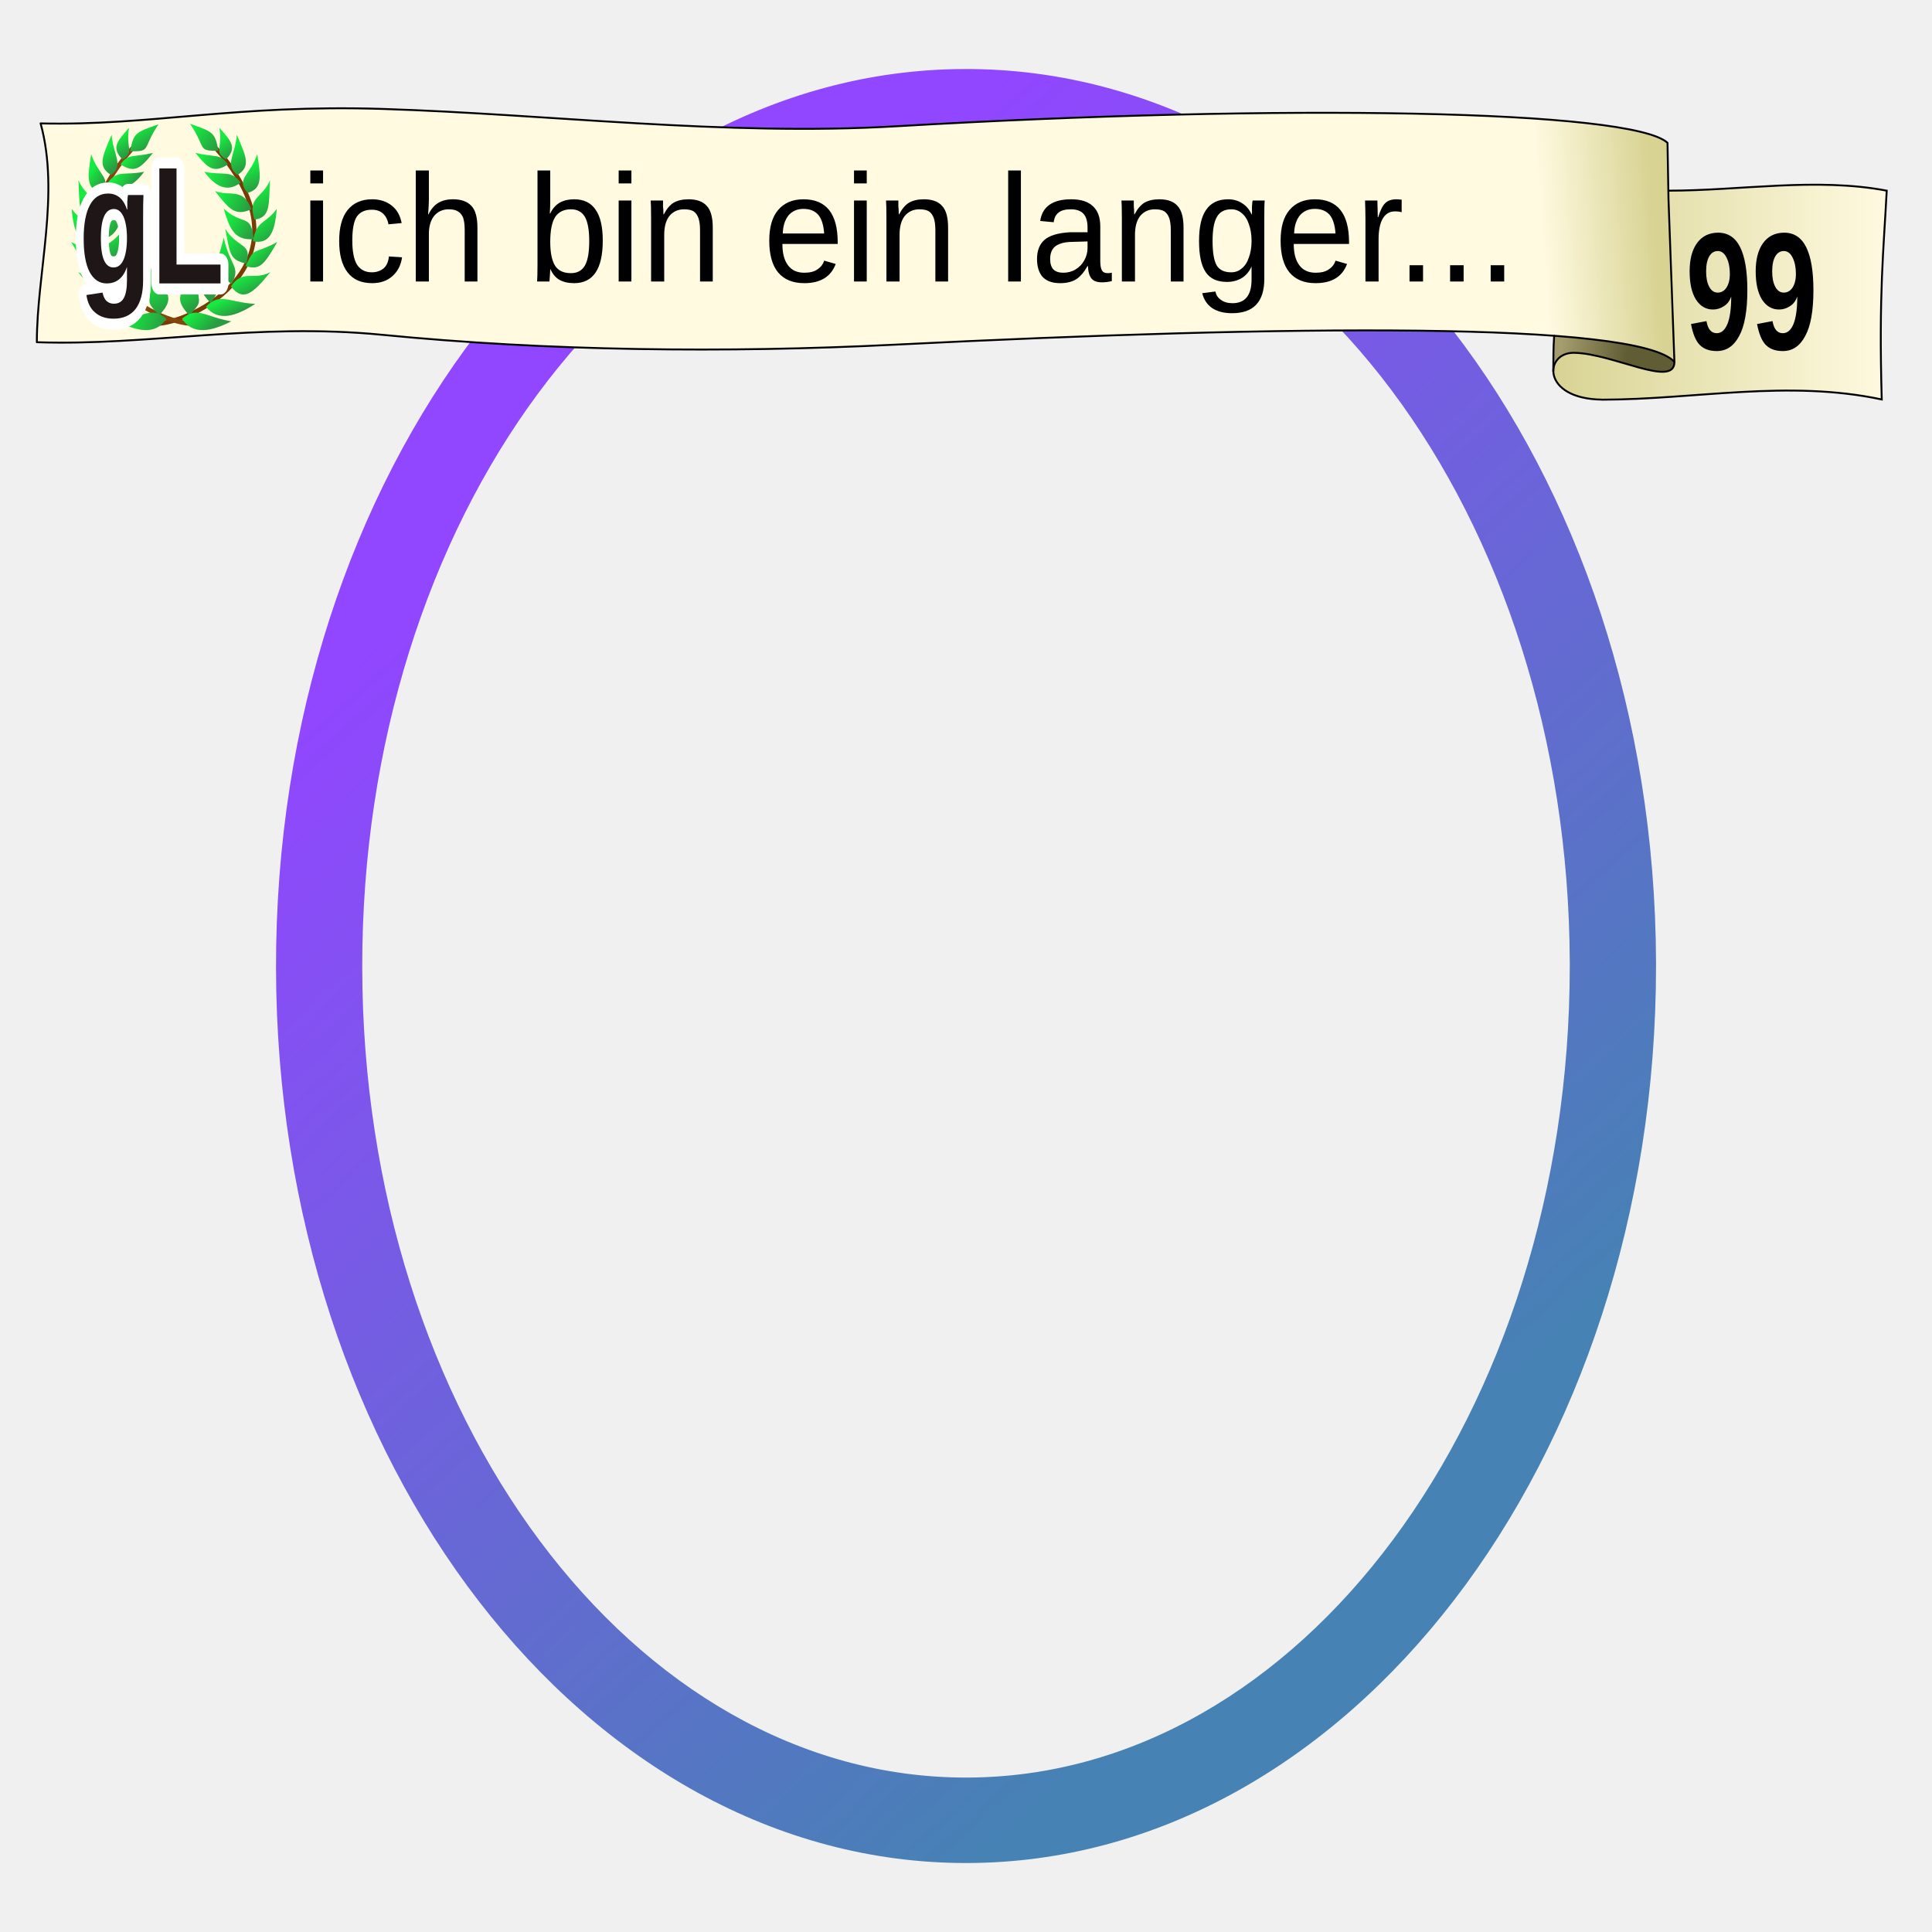
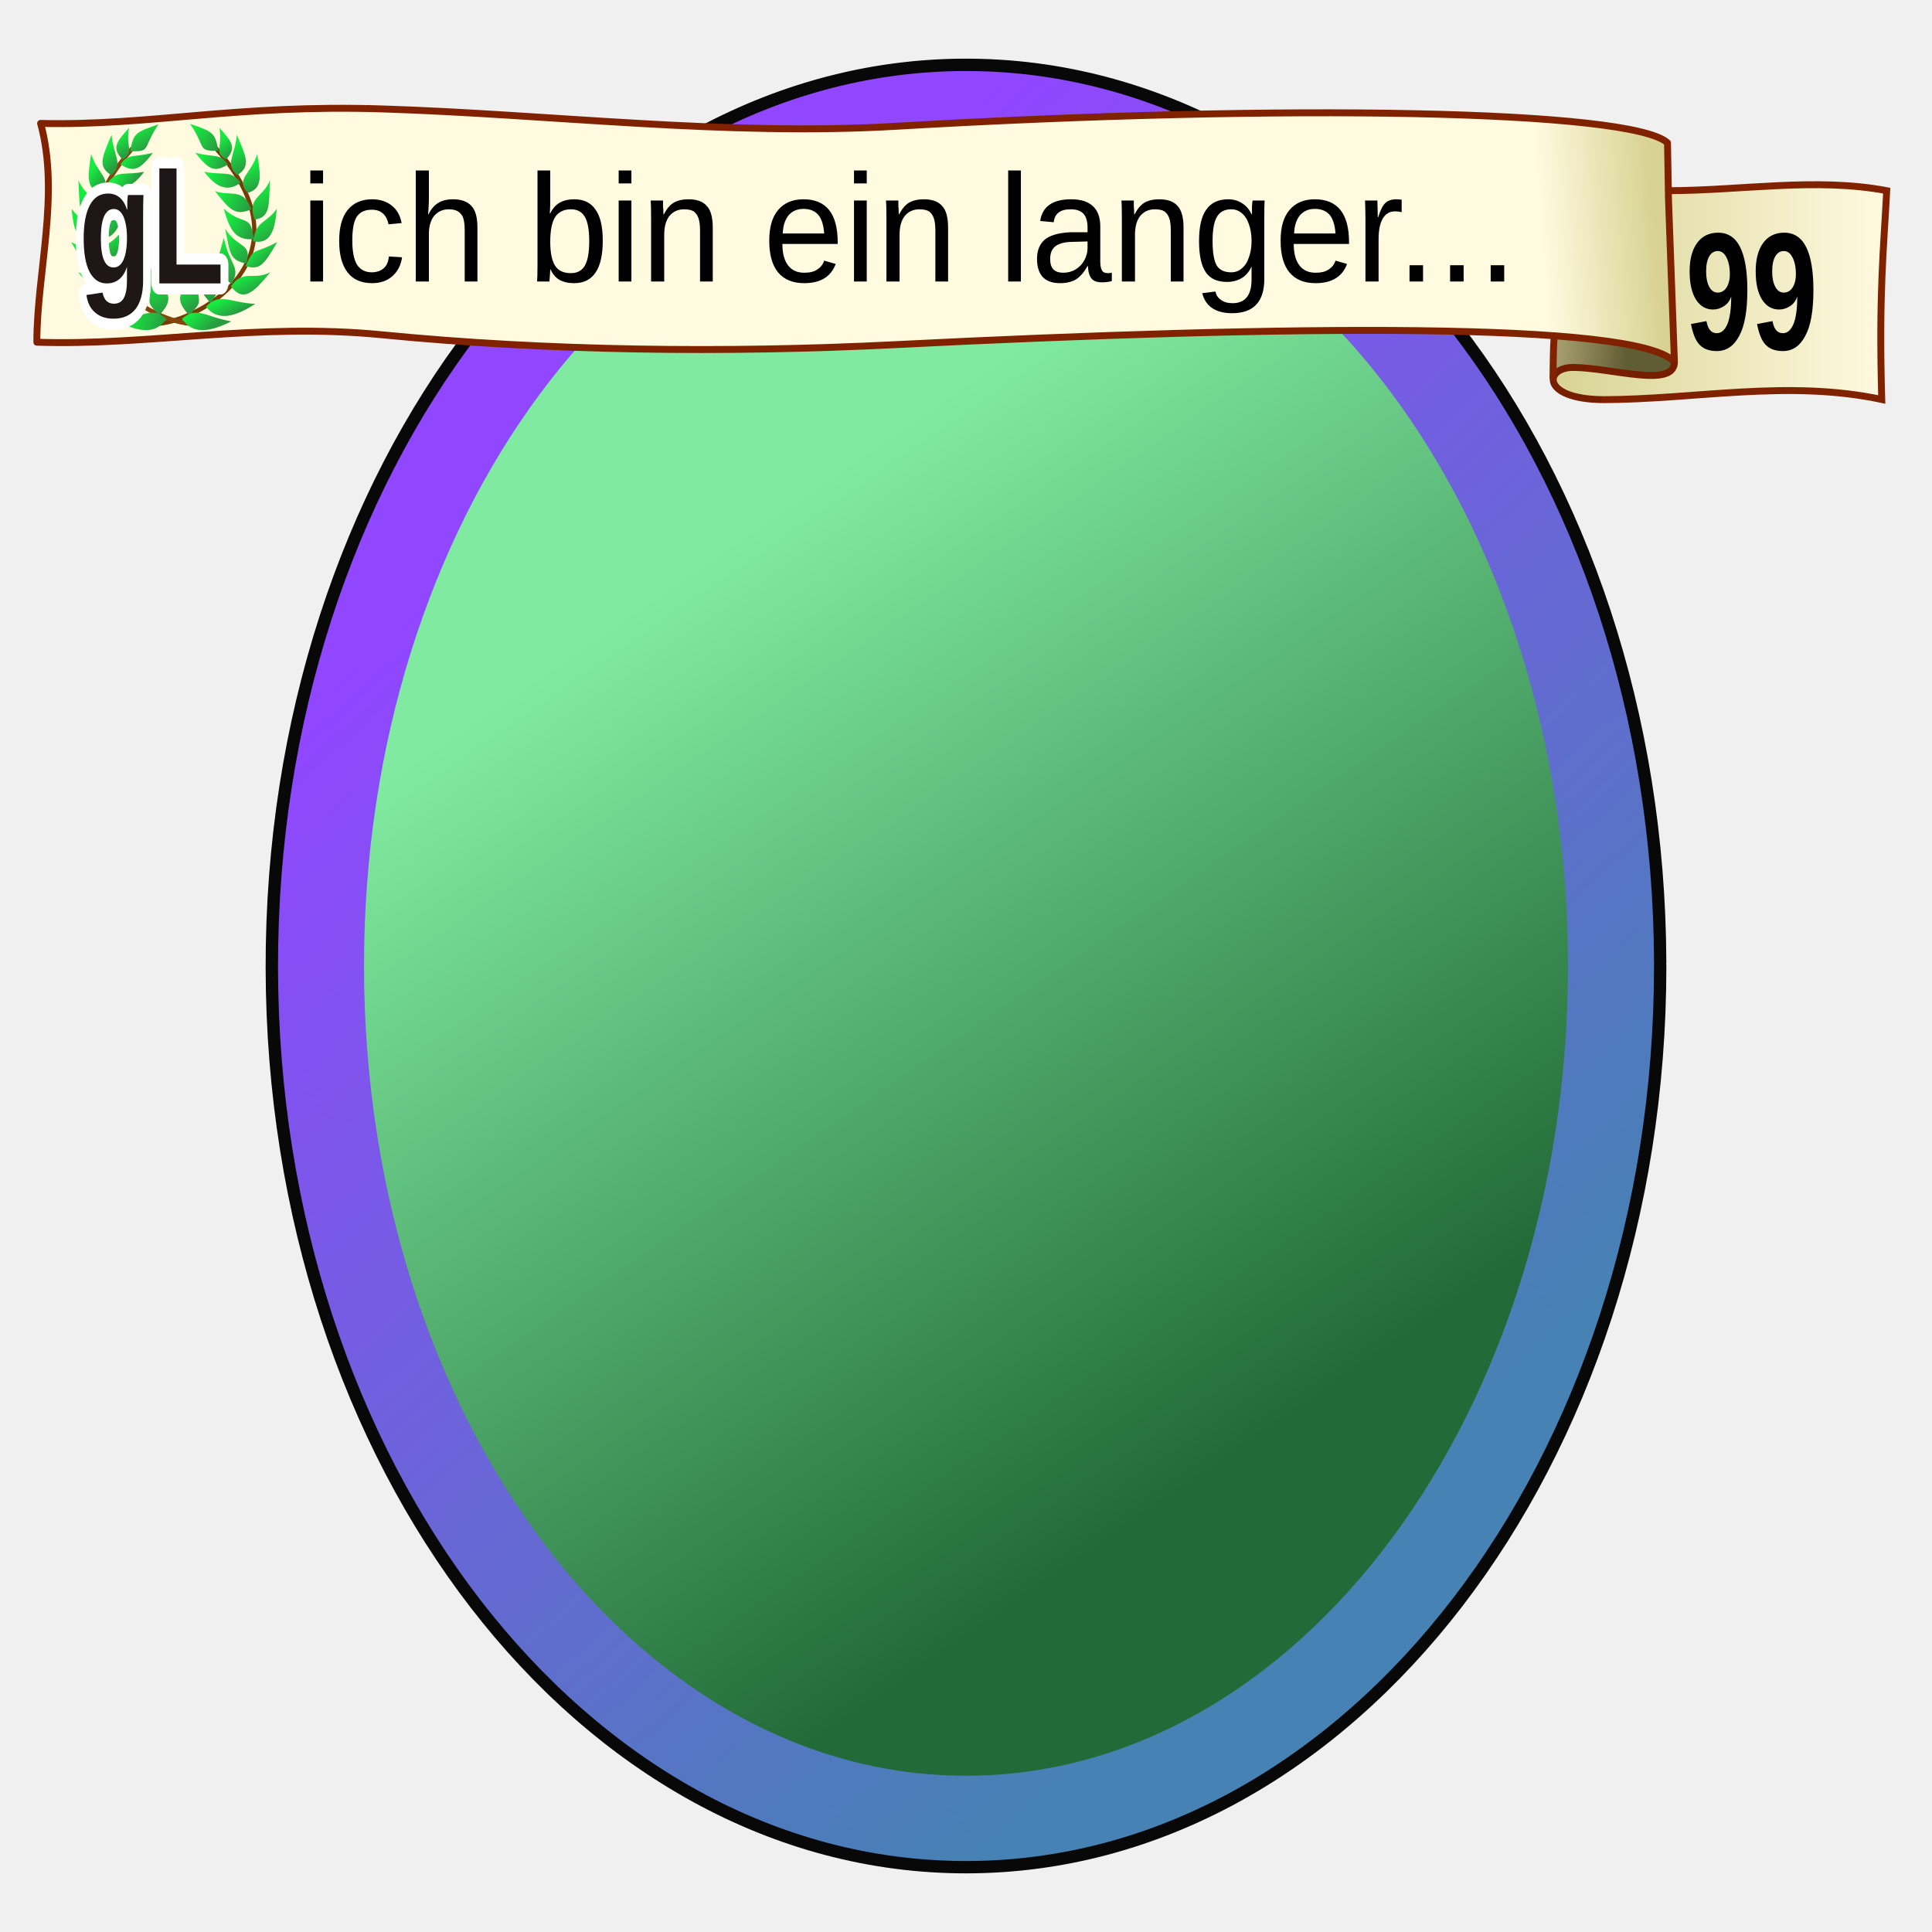
<svg xmlns="http://www.w3.org/2000/svg" xmlns:ns1="http://www.openswatchbook.org/uri/2009/osb" xmlns:xlink="http://www.w3.org/1999/xlink" width="280" height="280" viewBox="0 0 74.083 74.083" version="1.1" id="svg8">
  <defs id="defs2">
+     <linearGradient id="linearGradient934">
+       <stop style="stop-color:#226b38;stop-opacity:1" offset="0" id="stop930" />
+       <stop style="stop-color:#80eba0;stop-opacity:1" offset="1" id="stop932" />
+     </linearGradient>
    <linearGradient id="linearGradient1213" ns1:paint="solid">
      <stop style="stop-color:#000000;stop-opacity:1;" offset="0" id="stop1211" />
    </linearGradient>
    <linearGradient xlink:href="#linearGradient1227" id="linearGradient1303" x1="99.403" y1="84.19" x2="86.609" y2="61.338" gradientUnits="userSpaceOnUse" />
    <linearGradient id="linearGradient1227">
      <stop style="stop-color:#299c41;stop-opacity:1" offset="0" id="stop1223" />
      <stop style="stop-color:#16ea40;stop-opacity:0.998" offset="1" id="stop1225" />
    </linearGradient>
    <linearGradient xlink:href="#linearGradient1227" id="linearGradient1311" x1="73.225" y1="91.481" x2="62.974" y2="71.636" gradientUnits="userSpaceOnUse" />
    <linearGradient xlink:href="#linearGradient1227" id="linearGradient1295" x1="91.727" y1="109.571" x2="75.194" y2="93.134" gradientUnits="userSpaceOnUse" />
    <linearGradient xlink:href="#linearGradient1227" id="linearGradient1319" x1="60.221" y1="105.137" x2="45.482" y2="85.493" gradientUnits="userSpaceOnUse" />
    <linearGradient xlink:href="#linearGradient1227" id="linearGradient1287" x1="81.085" y1="127.69" x2="61.276" y2="114.661" gradientUnits="userSpaceOnUse" />
    <linearGradient xlink:href="#linearGradient1227" id="linearGradient1327" x1="46.097" y1="123.481" x2="28.85" y2="110.652" gradientUnits="userSpaceOnUse" />
    <linearGradient xlink:href="#linearGradient1227" id="linearGradient1279" x1="70.304" y1="154.118" x2="45.118" y2="138.114" gradientUnits="userSpaceOnUse" />
    <linearGradient xlink:href="#linearGradient1227" id="linearGradient1335" x1="33.191" y1="157.259" x2="17.908" y2="139.552" gradientUnits="userSpaceOnUse" />
    <linearGradient xlink:href="#linearGradient1227" id="linearGradient1561" gradientUnits="userSpaceOnUse" x1="63.139" y1="178.317" x2="41.84" y2="159.875" />
    <linearGradient xlink:href="#linearGradient1227" id="linearGradient1343" x1="28.639" y1="188.089" x2="12.158" y2="166.573" gradientUnits="userSpaceOnUse" />
    <linearGradient xlink:href="#linearGradient1227" id="linearGradient1401" x1="59.802" y1="209.952" x2="48.106" y2="185.029" gradientUnits="userSpaceOnUse" />
    <linearGradient xlink:href="#linearGradient1227" id="linearGradient1351" x1="37.859" y1="221.186" x2="15.606" y2="200.005" gradientUnits="userSpaceOnUse" />
    <linearGradient xlink:href="#linearGradient1227" id="linearGradient1409" x1="71.573" y1="229.875" x2="57.693" y2="201.344" gradientUnits="userSpaceOnUse" />
    <linearGradient xlink:href="#linearGradient1227" id="linearGradient1359" x1="54.812" y1="250.027" x2="23.264" y2="232.12" gradientUnits="userSpaceOnUse" />
    <linearGradient xlink:href="#linearGradient1227" id="linearGradient1385" gradientUnits="userSpaceOnUse" x1="94.284" y1="256.794" x2="80.72" y2="215.501" />
    <linearGradient xlink:href="#linearGradient1227" id="linearGradient1367" x1="89.69" y1="273.843" x2="45.895" y2="261.949" gradientUnits="userSpaceOnUse" />
    <linearGradient xlink:href="#linearGradient1227" id="linearGradient1393" x1="121.166" y1="272.577" x2="102.912" y2="235.828" gradientUnits="userSpaceOnUse" />
    <linearGradient xlink:href="#linearGradient1227" id="linearGradient1375" x1="118.12" y1="294.45" x2="74.802" y2="278.013" gradientUnits="userSpaceOnUse" />
    <linearGradient xlink:href="#linearGradient1227" id="linearGradient1497" x1="185.208" y1="85.333" x2="156.955" y2="62.836" gradientUnits="userSpaceOnUse" />
    <linearGradient xlink:href="#linearGradient1227" id="linearGradient1489" x1="202.093" y1="92.86" x2="190.008" y2="74.434" gradientUnits="userSpaceOnUse" />
    <linearGradient xlink:href="#linearGradient1227" id="linearGradient1505" x1="195.774" y1="105.857" x2="167.578" y2="93.95" gradientUnits="userSpaceOnUse" />
    <linearGradient xlink:href="#linearGradient1227" id="linearGradient1481" x1="219.491" y1="109.184" x2="205.939" y2="83.67" gradientUnits="userSpaceOnUse" />
    <linearGradient xlink:href="#linearGradient1227" id="linearGradient1515" gradientUnits="userSpaceOnUse" x1="213.555" y1="129.502" x2="178.112" y2="114.572" />
    <linearGradient xlink:href="#linearGradient1227" id="linearGradient1473" x1="235.303" y1="131.518" x2="224.998" y2="106.288" gradientUnits="userSpaceOnUse" />
    <linearGradient xlink:href="#linearGradient1227" id="linearGradient1523" x1="224.394" y1="155.921" x2="192.036" y2="137.778" gradientUnits="userSpaceOnUse" />
    <linearGradient xlink:href="#linearGradient1227" id="linearGradient1465" x1="248.286" y1="165.479" x2="233.679" y2="133.635" gradientUnits="userSpaceOnUse" />
    <linearGradient xlink:href="#linearGradient1227" id="linearGradient1533" x1="228.297" y1="186.698" x2="200.179" y2="166.193" gradientUnits="userSpaceOnUse" />
    <linearGradient xlink:href="#linearGradient1227" id="linearGradient1457" x1="255.79" y1="191.248" x2="237.638" y2="163.373" gradientUnits="userSpaceOnUse" />
    <linearGradient xlink:href="#linearGradient1227" id="linearGradient1541" x1="222.65" y1="215.6" x2="198.562" y2="188.669" gradientUnits="userSpaceOnUse" />
    <linearGradient xlink:href="#linearGradient1227" id="linearGradient1449" x1="245.478" y1="220.706" x2="230.208" y2="201.713" gradientUnits="userSpaceOnUse" />
    <linearGradient xlink:href="#linearGradient1227" id="linearGradient1549" x1="208.484" y1="234.84" x2="189.663" y2="195.814" gradientUnits="userSpaceOnUse" />
    <linearGradient xlink:href="#linearGradient1227" id="linearGradient1441" x1="231.582" y1="252.395" x2="221.068" y2="230.189" gradientUnits="userSpaceOnUse" />
    <linearGradient xlink:href="#linearGradient1227" id="linearGradient1557" x1="184.226" y1="253.542" x2="170.458" y2="215.65" gradientUnits="userSpaceOnUse" />
    <linearGradient xlink:href="#linearGradient1227" id="linearGradient1433" x1="198.441" y1="279.653" x2="189.875" y2="260.943" gradientUnits="userSpaceOnUse" />
    <linearGradient xlink:href="#linearGradient1227" id="linearGradient1417" x1="162.206" y1="265.527" x2="145.532" y2="237.463" gradientUnits="userSpaceOnUse" />
    <linearGradient xlink:href="#linearGradient1227" id="linearGradient1425" x1="174.391" y1="296.311" x2="154.684" y2="275.144" gradientUnits="userSpaceOnUse" />
    <linearGradient xlink:href="#linearGradient2153" id="linearGradient2155" x1="148.523" y1="115.949" x2="140.065" y2="116.141" gradientUnits="userSpaceOnUse" gradientTransform="matrix(0.5084787,0,0,0.1509368,-12.04049,214.9703)" />
    <linearGradient id="linearGradient2153">
      <stop style="stop-color:#d8d393;stop-opacity:1" offset="0" id="stop2149" />
      <stop style="stop-color:#fffae0;stop-opacity:1" offset="1" id="stop2151" />
    </linearGradient>
    <linearGradient xlink:href="#linearGradient2195" id="linearGradient2189" x1="132.863" y1="142.984" x2="109.746" y2="140.177" gradientUnits="userSpaceOnUse" gradientTransform="matrix(0.1075768,0,0,0.1512855,48.08689,214.9309)" />
    <linearGradient id="linearGradient2195">
      <stop id="stop2191" offset="0" style="stop-color:#605c34;stop-opacity:1" />
      <stop id="stop2193" offset="1" style="stop-color:#a49c6d;stop-opacity:1" />
    </linearGradient>
-     <linearGradient xlink:href="#linearGradient1153" id="linearGradient1167" x1="122.07" y1="272.086" x2="94.704" y2="242.092" gradientUnits="userSpaceOnUse" gradientTransform="matrix(1.249999,0,0,1.238092,-100.8512,-55.17596)" />
+     <linearGradient xlink:href="#linearGradient1153" id="linearGradient1167" x1="122.07" y1="272.086" x2="94.704" y2="242.092" gradientUnits="userSpaceOnUse" gradientTransform="matrix(1.246353,0,0,1.235315,-100.4491,-54.46907)" />
    <linearGradient id="linearGradient1153">
      <stop style="stop-color:#4682b4;stop-opacity:1" offset="0" id="stop1149" />
      <stop style="stop-color:#9146ff;stop-opacity:1" offset="1" id="stop1151" />
    </linearGradient>
    <linearGradient xlink:href="#linearGradient2153" id="linearGradient1151" x1="45.892" y1="235.274" x2="55.333" y2="235.274" gradientUnits="userSpaceOnUse" gradientTransform="matrix(1.354256,0,0,1.354256,-2.587448,-84.49918)" />
+     <linearGradient xlink:href="#linearGradient934" id="linearGradient936" x1="51.277" y1="274.022" x2="29.032" y2="244.281" gradientUnits="userSpaceOnUse" gradientTransform="matrix(1.134613,0,0,1.040999,-5.033907,-10.57945)" />
  </defs>
  <g id="layer1" transform="translate(0,-222.9167)">
-     <path style="opacity:1;fill:url(#linearGradient1167);fill-opacity:1;stroke:none;stroke-width:0.155;stroke-linecap:round;stroke-linejoin:round;stroke-miterlimit:4;stroke-dasharray:none;stroke-dashoffset:0;stroke-opacity:1" d="m 36.962,225.563 a 26.458,34.396 0 0 0 -26.378,34.465 26.458,34.396 0 0 0 26.485,34.327 26.458,34.396 0 0 0 26.432,-34.396 v -0.139 a 26.458,34.396 0 0 0 -26.538,-34.257 z m 0.01,3.276 a 23.151,31.12 0 0 1 23.221,30.995 v 0.125 A 23.151,31.12 0 0 1 37.065,291.078 23.151,31.12 0 0 1 13.89,260.021 23.151,31.12 0 0 1 36.972,228.838 Z" id="path1157" />
+     <path style="opacity:1;fill:url(#linearGradient936);fill-opacity:1;stroke:#080808;stroke-width:0.794;stroke-linecap:round;stroke-linejoin:round;stroke-miterlimit:4;stroke-dasharray:none;stroke-dashoffset:0;stroke-opacity:1" id="path920" d="m 63.5,259.958 a 26.458,34.396 0 0 1 -26.432,34.396 26.458,34.396 0 0 1 -26.485,-34.326 26.458,34.396 0 0 1 26.378,-34.465 26.458,34.396 0 0 1 26.538,34.257" />
+     <path style="opacity:1;fill:url(#linearGradient1167);fill-opacity:1;stroke:none;stroke-width:0.154;stroke-linecap:round;stroke-linejoin:round;stroke-miterlimit:4;stroke-dasharray:none;stroke-dashoffset:0;stroke-opacity:1" d="m 36.962,225.64 a 26.381,34.319 0 0 0 -26.301,34.388 26.381,34.319 0 0 0 26.408,34.25 26.381,34.319 0 0 0 26.355,-34.319 v -0.139 A 26.381,34.319 0 0 0 36.962,225.64 Z m 0.01,3.268 a 23.084,31.05 0 0 1 23.153,30.925 v 0.125 a 23.084,31.05 0 0 1 -23.06,31.05 23.084,31.05 0 0 1 -23.107,-30.988 23.084,31.05 0 0 1 23.014,-31.113 z" id="path1157" />
    <path style="fill:url(#linearGradient1151);fill-opacity:1;stroke:none;stroke-width:0.034px;stroke-linecap:butt;stroke-linejoin:miter;stroke-opacity:1" d="m 64.206,236.795 c -0.001,1.433 -4.323,-1.615 -4.644,0.347 0.014,2.438 8.293,-0.122 12.594,1.091 -0.067,-2.668 -0.019,-5.337 0.191,-8.006 -2.486,-0.487 -5.562,-0.039 -8.379,0 z" id="path2197" />
-     <path style="fill:url(#linearGradient2189);fill-opacity:1;stroke:none;stroke-width:0.034px;stroke-linecap:butt;stroke-linejoin:miter;stroke-opacity:1" d="m 59.595,235.797 c -0.018,0.384 -0.022,0.764 -0.016,1.143 0.527,-1.555 4.615,1.169 4.627,-0.144 -0.815,-0.772 -3.635,-0.923 -4.611,-0.999" id="path2169" />
-     <path style="fill:none;fill-opacity:1;stroke:#000000;stroke-width:0.073;stroke-linecap:butt;stroke-linejoin:miter;stroke-miterlimit:4;stroke-dasharray:none;stroke-opacity:1" d="m 63.968,230.228 c 2.782,0 5.663,-0.515 8.379,0 -0.118,2.254 -0.308,3.96 -0.191,8.006 -3.618,-0.77 -7.152,0.004 -10.728,0.008" id="path2145" />
-     <path style="fill:url(#linearGradient2155);fill-opacity:1;stroke:#000000;stroke-width:0.073;stroke-linecap:butt;stroke-linejoin:round;stroke-miterlimit:4;stroke-dasharray:none;stroke-opacity:1" d="m 1.557,227.648 c 0.746,2.717 -0.144,5.729 -0.144,8.391 4.266,0.146 8.388,-0.761 13.245,-0.284 6.312,0.62 13.152,0.704 19.657,0.378 15.04,-0.754 28.488,-0.898 29.891,0.662 l -0.227,-6.231 -0.038,-2.171 c -1.365,-1.262 -14.638,-1.507 -29.598,-0.633 -6.528,0.381 -13.299,-0.464 -19.667,-0.666 -5.646,-0.18 -8.907,0.652 -13.12,0.555 z" id="path2120" />
-     <path style="fill:none;fill-opacity:1;stroke:#000000;stroke-width:0.073;stroke-linecap:butt;stroke-linejoin:miter;stroke-miterlimit:4;stroke-dasharray:none;stroke-opacity:1" d="m 64.206,236.795 c 0.001,1.014 -2.358,-0.328 -3.849,-0.35 -1.149,-0.017 -1.26,1.767 1.072,1.795" id="path2137" />
-     <path style="fill:none;stroke:#000000;stroke-width:0.073;stroke-linecap:round;stroke-linejoin:miter;stroke-miterlimit:4;stroke-dasharray:none;stroke-opacity:1" d="m 59.562,237.143 c 0.007,-0.519 -0.003,-0.841 0.033,-1.346" id="path2147" />
+     <path style="fill:url(#linearGradient2189);fill-opacity:1;stroke:none;stroke-width:0.034px;stroke-linecap:butt;stroke-linejoin:miter;stroke-opacity:1" d="m 59.595,235.797 c -0.018,0.384 -0.038,0.967 -0.033,1.346 0.704,-0.346 5.01,0.736 4.644,-0.347 -0.815,-0.772 -3.635,-0.923 -4.611,-0.999" id="path2169" />
+     <path style="fill:none;fill-opacity:1;stroke:#802100;stroke-width:0.265;stroke-linecap:butt;stroke-linejoin:miter;stroke-miterlimit:4;stroke-dasharray:none;stroke-opacity:1" d="m 63.968,230.228 c 2.782,0 5.663,-0.515 8.379,0 -0.118,2.254 -0.308,3.96 -0.191,8.006 -3.618,-0.77 -7.152,0.004 -10.728,0.008" id="path2145" />
+     <path style="fill:url(#linearGradient2155);fill-opacity:1;stroke:#802100;stroke-width:0.265;stroke-linecap:butt;stroke-linejoin:round;stroke-miterlimit:4;stroke-dasharray:none;stroke-opacity:1" d="m 1.557,227.648 c 0.746,2.717 -0.144,5.729 -0.144,8.391 4.266,0.146 8.388,-0.761 13.245,-0.284 6.312,0.62 13.152,0.704 19.657,0.378 15.04,-0.754 28.488,-0.898 29.891,0.662 l -0.227,-6.231 -0.038,-2.171 c -1.365,-1.262 -14.638,-1.507 -29.598,-0.633 -6.528,0.381 -13.299,-0.464 -19.667,-0.666 -5.646,-0.18 -8.907,0.652 -13.12,0.555 z" id="path2120" />
+     <path style="fill:none;fill-opacity:1;stroke:#751e00;stroke-width:0.265;stroke-linecap:butt;stroke-linejoin:miter;stroke-miterlimit:4;stroke-dasharray:none;stroke-opacity:1" d="m 64.206,236.795 c 0.001,1.014 -2.364,0.233 -3.855,0.211 -1.149,-0.017 -1.254,1.206 1.078,1.234" id="path2137" />
+     <path style="fill:none;stroke:#802100;stroke-width:0.265;stroke-linecap:round;stroke-linejoin:miter;stroke-miterlimit:4;stroke-dasharray:none;stroke-opacity:1" d="m 59.55,237.391 c 0.007,-0.519 0.009,-1.089 0.045,-1.594" id="path2147" />
    <text xml:space="preserve" style="font-style:normal;font-weight:normal;font-size:1.876px;line-height:1.25;font-family:sans-serif;letter-spacing:0px;word-spacing:0px;fill:#000000;fill-opacity:1;stroke:none;stroke-width:0.039" x="11.797" y="228.191" id="playername1" transform="scale(0.9763845,1.024187)">
      <tspan id="tspan2157" x="11.797" y="228.191" style="font-style:normal;font-variant:normal;font-weight:normal;font-stretch:normal;font-size:5.733px;font-family:arial;-inkscape-font-specification:arial;stroke-width:0.039">ich bin ein langer... </tspan>
    </text>
    <text xml:space="preserve" style="font-style:normal;font-weight:normal;font-size:1.62px;line-height:1.25;font-family:sans-serif;letter-spacing:0px;word-spacing:0px;fill:#000000;fill-opacity:1;stroke:none;stroke-width:0.717;stroke-miterlimit:4;stroke-dasharray:none;stroke-opacity:1;paint-order:stroke fill markers" x="80.701" y="199.281" id="playerlevel1" transform="scale(0.8432583,1.185876)">
      <tspan id="tspan2157-9" x="80.701" y="199.281" style="font-style:normal;font-variant:normal;font-weight:bold;font-stretch:normal;font-size:5.401px;font-family:arial;-inkscape-font-specification:'arial Bold';text-align:center;text-anchor:middle;stroke:none;stroke-width:0.717;stroke-miterlimit:4;stroke-dasharray:none;stroke-opacity:1;paint-order:stroke fill markers">99</tspan>
    </text>
    <g transform="matrix(0.8505409,0,0,0.8505409,-69.99748,32.90706)" id="g1340">
      <g transform="matrix(0.03603269,0,0,0.03912627,85.38526,226.7743)" id="g1269">
        <path style="fill:none;fill-opacity:1;stroke:#773b03;stroke-width:5.292;stroke-linecap:round;stroke-linejoin:miter;stroke-miterlimit:4;stroke-dasharray:none;stroke-opacity:1" d="M 185.208,85.333 C 310.824,217.324 151.375,288.06 108.24,286.587" id="path817-3" />
        <path style="fill:none;fill-opacity:1;stroke:#85460c;stroke-width:5.292;stroke-linecap:round;stroke-linejoin:miter;stroke-miterlimit:4;stroke-dasharray:none;stroke-opacity:1" d="M 79.375,85.333 C -46.241,217.324 113.208,288.06 156.343,286.587" id="path817" />
        <path style="fill:url(#linearGradient1303);fill-opacity:1;stroke:none;stroke-width:0.466px;stroke-linecap:butt;stroke-linejoin:miter;stroke-opacity:1" d="m 112.668,56.94 c -29.042,9.298 -31.258,9.981 -35.515,31.062 27.102,0.564 14.764,-3.021 35.515,-31.062 z" id="path850" />
        <path style="fill:url(#linearGradient1311);fill-opacity:1;stroke:none;stroke-width:0.447px;stroke-linecap:butt;stroke-linejoin:miter;stroke-opacity:1" d="M 75.763,61.008 C 59.778,77.204 53.908,84.355 67.528,97.499 83.387,88.27 71.239,85.329 75.763,61.008 Z" id="path850-3-0" />
        <path style="fill:url(#linearGradient1295);fill-opacity:1;stroke:none;stroke-width:0.429px;stroke-linecap:butt;stroke-linejoin:miter;stroke-opacity:1" d="M 105.662,89.901 C 89.284,108.99 81.997,113.135 65.067,103.104 75.268,90.261 79.792,95.545 105.662,89.901 Z" id="path850-3-0-8-7-6" />
        <path style="fill:url(#linearGradient1319);fill-opacity:1;stroke:none;stroke-width:0.447px;stroke-linecap:butt;stroke-linejoin:miter;stroke-opacity:1" d="M 53.987,68.966 C 41.845,95.109 36.305,105.411 53.219,115.383 69.792,103.423 55.887,92.783 53.987,68.966 Z" id="path850-3-0-3" />
        <path style="fill:url(#linearGradient1287);fill-opacity:1;stroke:none;stroke-width:0.429px;stroke-linecap:butt;stroke-linejoin:miter;stroke-opacity:1" d="M 94.684,111.653 C 79.83,129.939 65.321,135.297 49.146,124.227 61.586,109.113 68.897,116.265 94.684,111.653 Z" id="path850-3-0-8-7-6-2" />
        <path style="fill:url(#linearGradient1327);fill-opacity:1;stroke:none;stroke-width:0.447px;stroke-linecap:butt;stroke-linejoin:miter;stroke-opacity:1" d="M 28.381,91.275 C 23.986,117.379 21.634,131.215 40.666,136.042 55.482,119.248 37.345,116.279 28.381,91.275 Z" id="path850-3-0-3-2" />
        <path style="fill:url(#linearGradient1279);fill-opacity:1;stroke:none;stroke-width:0.466px;stroke-linecap:butt;stroke-linejoin:miter;stroke-opacity:1" d="m 81.2,133.929 c -18.735,22.244 -25.397,28.745 -45.316,21.03 9.178,-25.479 26.936,-14.606 45.316,-21.03 z" id="path850-3-0-8-7-6-2-9" />
        <path style="fill:url(#linearGradient1335);fill-opacity:1;stroke:none;stroke-width:0.465px;stroke-linecap:butt;stroke-linejoin:miter;stroke-opacity:1" d="m 12.478,121.301 c 1.499,28.545 -0.85,43.043 19.399,45.457 9.31,-26.681 -10.055,-24.177 -19.399,-45.457 z" id="path850-3-0-3-2-8" />
        <path style="fill:url(#linearGradient1561);fill-opacity:1;stroke:none;stroke-width:0.466px;stroke-linecap:butt;stroke-linejoin:miter;stroke-opacity:1" d="m 70.304,154.118 c -8.285,27.537 -16.039,36.405 -37.366,35.194 3.275,-30.63 12.847,-14.493 37.366,-35.194 z" id="path850-3-0-8-7-6-2-9-9" />
        <path style="fill:url(#linearGradient1343);fill-opacity:1;stroke:none;stroke-width:0.465px;stroke-linecap:butt;stroke-linejoin:miter;stroke-opacity:1" d="M 3.983,154.407 C 6.4,182.473 13.664,195.369 33.74,191.784 29.459,167.053 18.264,172.407 3.983,154.407 Z" id="path850-3-0-3-2-8-6" />
        <path style="fill:url(#linearGradient1401);fill-opacity:1;stroke:none;stroke-width:0.466px;stroke-linecap:butt;stroke-linejoin:miter;stroke-opacity:1" d="m 68.486,177.432 c -6.225,28.85 -5.362,35.756 -26.287,40.05 -8.024,-24.411 9.944,-16.711 26.287,-40.05 z" id="path850-3-0-8-7-6-2-9-9-8" />
        <path style="fill:url(#linearGradient1351);fill-opacity:1;stroke:none;stroke-width:0.465px;stroke-linecap:butt;stroke-linejoin:miter;stroke-opacity:1" d="M 3.381,192.642 C 20.142,219.493 25.559,225.349 43.201,220.278 30.445,196.783 36.163,208.469 3.381,192.642 Z" id="path850-3-0-3-2-8-6-1" />
        <path style="fill:url(#linearGradient1409);fill-opacity:1;stroke:none;stroke-width:0.563px;stroke-linecap:butt;stroke-linejoin:miter;stroke-opacity:1" d="m 70.246,187.493 c 8.074,29.222 15.111,36.636 -9.789,53.494 -12.174,-20.625 2.173,-19.932 9.789,-53.494 z" id="path850-3-0-8-7-6-2-9-9-8-3" />
        <path style="fill:url(#linearGradient1359);fill-opacity:1;stroke:none;stroke-width:0.538px;stroke-linecap:butt;stroke-linejoin:miter;stroke-opacity:1" d="m 12.049,227.318 c 23.382,26.678 34.577,33.53 49.301,16.398 -15.488,-20.55 -28.348,-6.107 -49.301,-16.398 z" id="path850-3-0-3-2-8-6-1-7" />
        <path style="fill:url(#linearGradient1385);fill-opacity:1;stroke:none;stroke-width:0.563px;stroke-linecap:butt;stroke-linejoin:miter;stroke-opacity:1" d="m 82.269,205.111 c 20.82,37.373 22.539,39.609 4.353,57.929 -17.003,-25.12 -7.893,-6.407 -4.353,-57.929 z" id="path850-3-0-8-7-6-2-9-9-8-3-8" />
        <path style="fill:url(#linearGradient1367);fill-opacity:1;stroke:none;stroke-width:0.538px;stroke-linecap:butt;stroke-linejoin:miter;stroke-opacity:1" d="m 30.958,263.882 c 23.213,13.878 46.384,21.31 61.643,3.242 -17.174,-16.797 -29.016,-4.887 -61.643,-3.242 z" id="path850-3-0-3-2-8-6-1-7-1" />
        <path style="fill:url(#linearGradient1393);fill-opacity:1;stroke:none;stroke-width:0.563px;stroke-linecap:butt;stroke-linejoin:miter;stroke-opacity:1" d="m 100.72,220.726 c 28.765,33.016 30.528,37.977 12.676,56.531 -21.719,-22.311 -6.129,-7.528 -12.676,-56.531 z" id="path850-3-0-8-7-6-2-9-9-8-3-8-3" />
        <path style="fill:url(#linearGradient1375);fill-opacity:1;stroke:none;stroke-width:0.538px;stroke-linecap:butt;stroke-linejoin:miter;stroke-opacity:1" d="m 60.857,283.988 c 24.506,11.44 48.314,16.471 61.652,-3.058 -18.796,-14.959 -29.363,-1.904 -61.652,3.058 z" id="path850-3-0-3-2-8-6-1-7-1-7" />
        <path style="fill:url(#linearGradient1497);fill-opacity:1;stroke:none;stroke-width:0.466px;stroke-linecap:butt;stroke-linejoin:miter;stroke-opacity:1" d="m 152.056,56.35 c 29.042,9.298 31.258,9.981 35.515,31.062 -27.102,0.564 -14.764,-3.021 -35.515,-31.062 z" id="path850-8" />
        <path style="fill:url(#linearGradient1489);fill-opacity:1;stroke:none;stroke-width:0.447px;stroke-linecap:butt;stroke-linejoin:miter;stroke-opacity:1" d="m 188.821,61.008 c 15.985,16.197 21.855,23.347 8.235,36.491 -15.859,-9.228 -3.711,-12.17 -8.235,-36.491 z" id="path850-3-0-9" />
        <path style="fill:url(#linearGradient1505);fill-opacity:1;stroke:none;stroke-width:0.429px;stroke-linecap:butt;stroke-linejoin:miter;stroke-opacity:1" d="m 158.921,89.901 c 16.378,19.089 23.665,23.234 40.596,13.203 C 189.315,90.261 184.791,95.545 158.921,89.901 Z" id="path850-3-0-8-7-6-7" />
        <path style="fill:url(#linearGradient1481);fill-opacity:1;stroke:none;stroke-width:0.447px;stroke-linecap:butt;stroke-linejoin:miter;stroke-opacity:1" d="m 210.597,68.966 c 12.142,26.143 17.682,36.445 0.768,46.417 -16.574,-11.96 -2.668,-22.6 -0.768,-46.417 z" id="path850-3-0-3-6" />
        <path style="fill:url(#linearGradient1515);fill-opacity:1;stroke:none;stroke-width:0.429px;stroke-linecap:butt;stroke-linejoin:miter;stroke-opacity:1" d="m 169.899,111.653 c 14.854,18.286 29.363,23.644 45.538,12.574 -12.44,-15.113 -19.751,-7.962 -45.538,-12.574 z" id="path850-3-0-8-7-6-2-5" />
        <path style="fill:url(#linearGradient1473);fill-opacity:1;stroke:none;stroke-width:0.447px;stroke-linecap:butt;stroke-linejoin:miter;stroke-opacity:1" d="m 236.202,91.275 c 4.395,26.103 6.747,39.94 -12.285,44.766 -14.815,-16.794 3.322,-19.762 12.285,-44.766 z" id="path850-3-0-3-2-7" />
        <path style="fill:url(#linearGradient1523);fill-opacity:1;stroke:none;stroke-width:0.466px;stroke-linecap:butt;stroke-linejoin:miter;stroke-opacity:1" d="m 183.384,133.929 c 18.735,22.244 25.397,28.745 45.316,21.03 -9.178,-25.479 -26.936,-14.606 -45.316,-21.03 z" id="path850-3-0-8-7-6-2-9-96" />
        <path style="fill:url(#linearGradient1465);fill-opacity:1;stroke:none;stroke-width:0.465px;stroke-linecap:butt;stroke-linejoin:miter;stroke-opacity:1" d="m 252.105,121.301 c -1.499,28.545 0.85,43.043 -19.399,45.457 -9.31,-26.681 10.055,-24.177 19.399,-45.457 z" id="path850-3-0-3-2-8-9" />
        <path style="fill:url(#linearGradient1533);fill-opacity:1;stroke:none;stroke-width:0.466px;stroke-linecap:butt;stroke-linejoin:miter;stroke-opacity:1" d="m 194.279,154.118 c 8.285,27.537 16.039,36.405 37.366,35.194 -3.275,-30.63 -12.847,-14.493 -37.366,-35.194 z" id="path850-3-0-8-7-6-2-9-9-4" />
        <path style="fill:url(#linearGradient1457);fill-opacity:1;stroke:none;stroke-width:0.465px;stroke-linecap:butt;stroke-linejoin:miter;stroke-opacity:1" d="m 260.6,154.407 c -2.417,28.066 -9.681,40.961 -29.757,37.377 4.281,-24.731 15.476,-19.377 29.757,-37.377 z" id="path850-3-0-3-2-8-6-4" />
        <path style="fill:url(#linearGradient1541);fill-opacity:1;stroke:none;stroke-width:0.466px;stroke-linecap:butt;stroke-linejoin:miter;stroke-opacity:1" d="m 196.098,177.432 c 6.225,28.85 5.362,35.756 26.287,40.05 8.024,-24.411 -9.944,-16.711 -26.287,-40.05 z" id="path850-3-0-8-7-6-2-9-9-8-5" />
        <path style="fill:url(#linearGradient1449);fill-opacity:1;stroke:none;stroke-width:0.465px;stroke-linecap:butt;stroke-linejoin:miter;stroke-opacity:1" d="m 261.202,192.642 c -16.761,26.851 -22.178,32.708 -39.82,27.637 12.757,-23.495 7.038,-11.81 39.82,-27.637 z" id="path850-3-0-3-2-8-6-1-9" />
        <path style="fill:url(#linearGradient1549);fill-opacity:1;stroke:none;stroke-width:0.563px;stroke-linecap:butt;stroke-linejoin:miter;stroke-opacity:1" d="m 194.338,187.493 c -8.074,29.222 -15.111,36.636 9.789,53.494 12.174,-20.625 -2.173,-19.932 -9.789,-53.494 z" id="path850-3-0-8-7-6-2-9-9-8-3-6" />
        <path style="fill:url(#linearGradient1441);fill-opacity:1;stroke:none;stroke-width:0.538px;stroke-linecap:butt;stroke-linejoin:miter;stroke-opacity:1" d="m 252.535,227.318 c -23.382,26.678 -34.577,33.53 -49.301,16.398 15.488,-20.55 28.348,-6.107 49.301,-16.398 z" id="path850-3-0-3-2-8-6-1-7-6" />
        <path style="fill:url(#linearGradient1557);fill-opacity:1;stroke:none;stroke-width:0.563px;stroke-linecap:butt;stroke-linejoin:miter;stroke-opacity:1" d="m 182.314,205.111 c -20.82,37.373 -22.539,39.609 -4.353,57.929 17.003,-25.12 7.893,-6.407 4.353,-57.929 z" id="path850-3-0-8-7-6-2-9-9-8-3-8-2" />
        <path style="fill:url(#linearGradient1433);fill-opacity:1;stroke:none;stroke-width:0.538px;stroke-linecap:butt;stroke-linejoin:miter;stroke-opacity:1" d="m 233.626,263.882 c -23.213,13.878 -46.384,21.31 -61.643,3.242 17.174,-16.797 29.016,-4.887 61.643,-3.242 z" id="path850-3-0-3-2-8-6-1-7-1-3" />
        <path style="fill:url(#linearGradient1417);fill-opacity:1;stroke:none;stroke-width:0.563px;stroke-linecap:butt;stroke-linejoin:miter;stroke-opacity:1" d="m 163.864,220.726 c -28.765,33.016 -30.528,37.977 -12.676,56.531 21.719,-22.311 6.129,-7.528 12.676,-56.531 z" id="path850-3-0-8-7-6-2-9-9-8-3-8-3-1" />
        <path style="fill:url(#linearGradient1425);fill-opacity:1;stroke:none;stroke-width:0.538px;stroke-linecap:butt;stroke-linejoin:miter;stroke-opacity:1" d="m 203.726,283.988 c -24.506,11.44 -48.314,16.471 -61.652,-3.058 18.796,-14.959 29.363,-1.904 61.652,3.058 z" id="path850-3-0-3-2-8-6-1-7-1-7-9" />
      </g>
    </g>
    <text xml:space="preserve" style="font-style:normal;font-weight:normal;font-size:1.62px;line-height:1.25;font-family:sans-serif;letter-spacing:0px;word-spacing:0px;fill:#ffffff;fill-opacity:1;stroke:#000000;stroke-width:0.717;stroke-linecap:round;stroke-linejoin:round;stroke-miterlimit:4;stroke-dasharray:none;stroke-dashoffset:0;stroke-opacity:1;paint-order:stroke fill markers" x="7.937" y="197.139" id="playerwins1" transform="scale(0.8432583,1.185876)">
      <tspan id="tspan2157-9-9" x="7.937" y="197.139" style="font-style:normal;font-variant:normal;font-weight:bold;font-stretch:normal;font-size:5.401px;line-height:3.25;font-family:arial;-inkscape-font-specification:'arial Bold';text-align:center;text-anchor:middle;fill:#1f1717;fill-opacity:1;stroke:#ffffff;stroke-width:0.717;stroke-linecap:round;stroke-linejoin:round;stroke-miterlimit:4;stroke-dasharray:none;stroke-dashoffset:0;stroke-opacity:1;paint-order:stroke fill markers">gL</tspan>
    </text>
    <path style="opacity:1;fill:none;fill-opacity:1;stroke:none;stroke-width:27.619;stroke-linecap:butt;stroke-miterlimit:1;stroke-dasharray:none;stroke-dashoffset:0;stroke-opacity:1" d="m 25.998,236.044 v 0.107 a 16.404,26.458 0 0 0 -15.081,26.351 16.404,26.458 0 0 0 15.081,26.36 v 0.098 h 1.323 11.906 v -0.107 a 16.404,26.458 0 0 0 15.081,-26.351 16.404,26.458 0 0 0 -15.081,-26.36 v -0.098 h -11.906 z" id="path815-4" />
  </g>
</svg>
